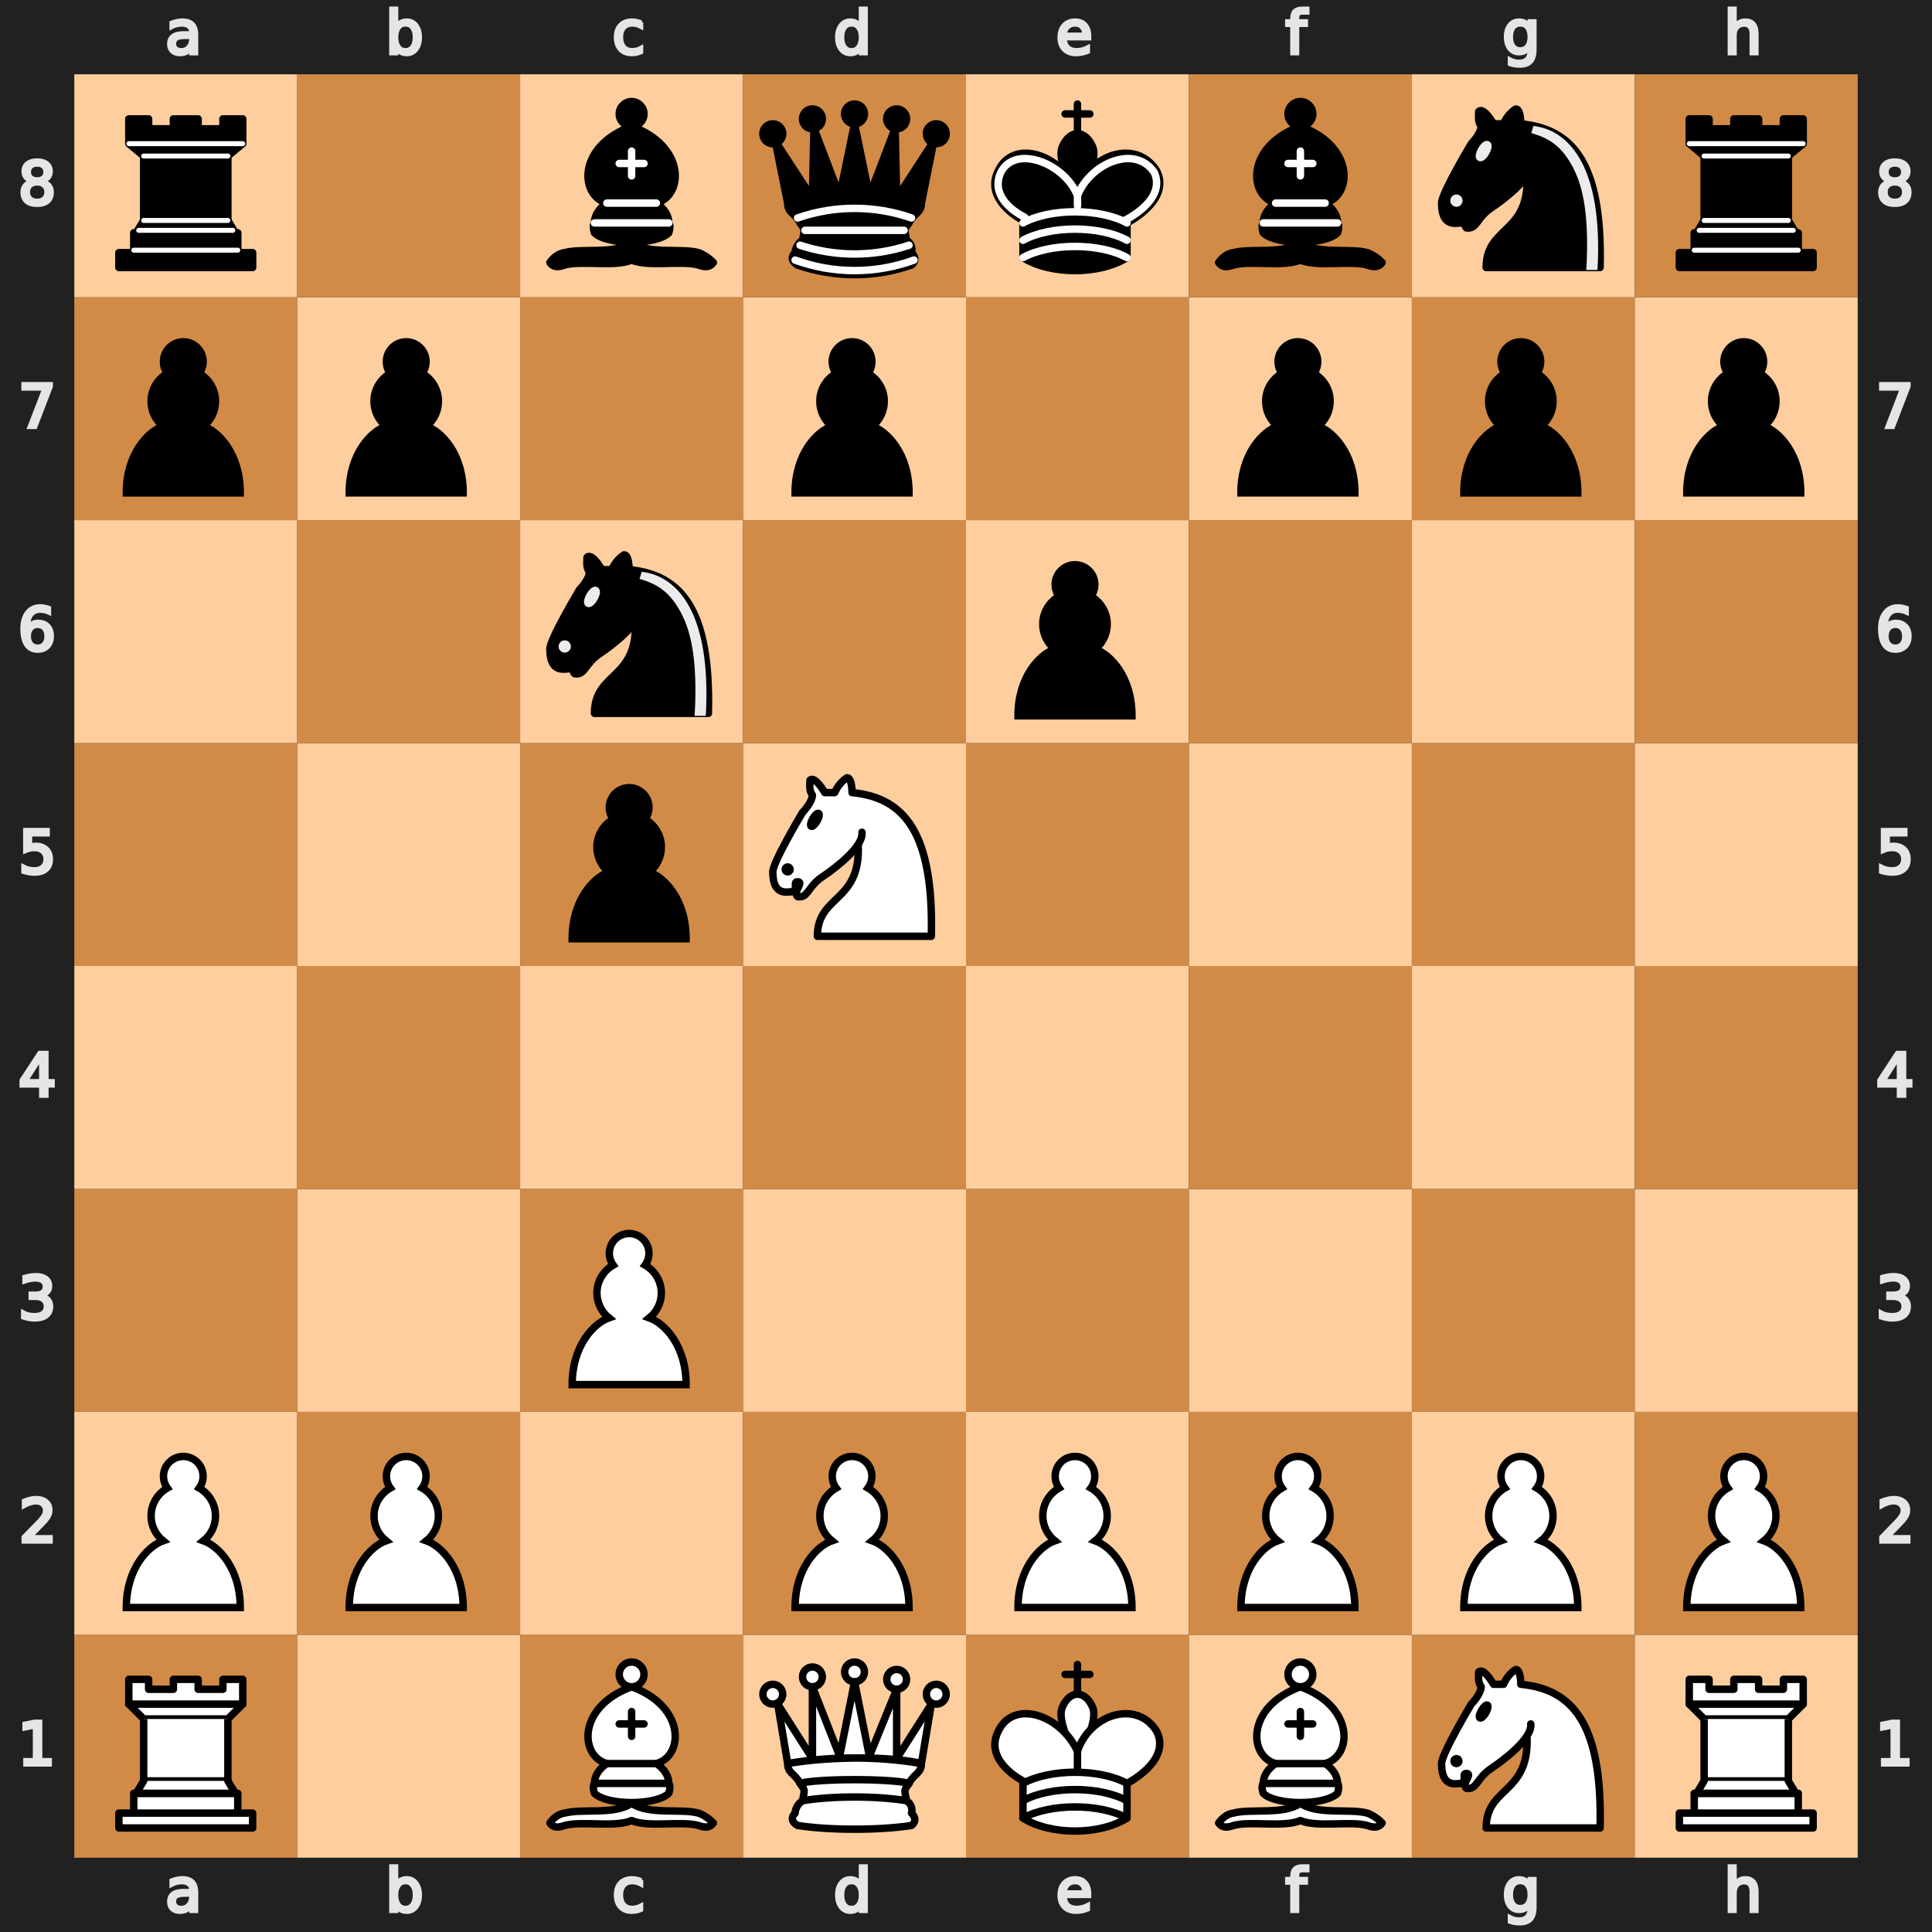
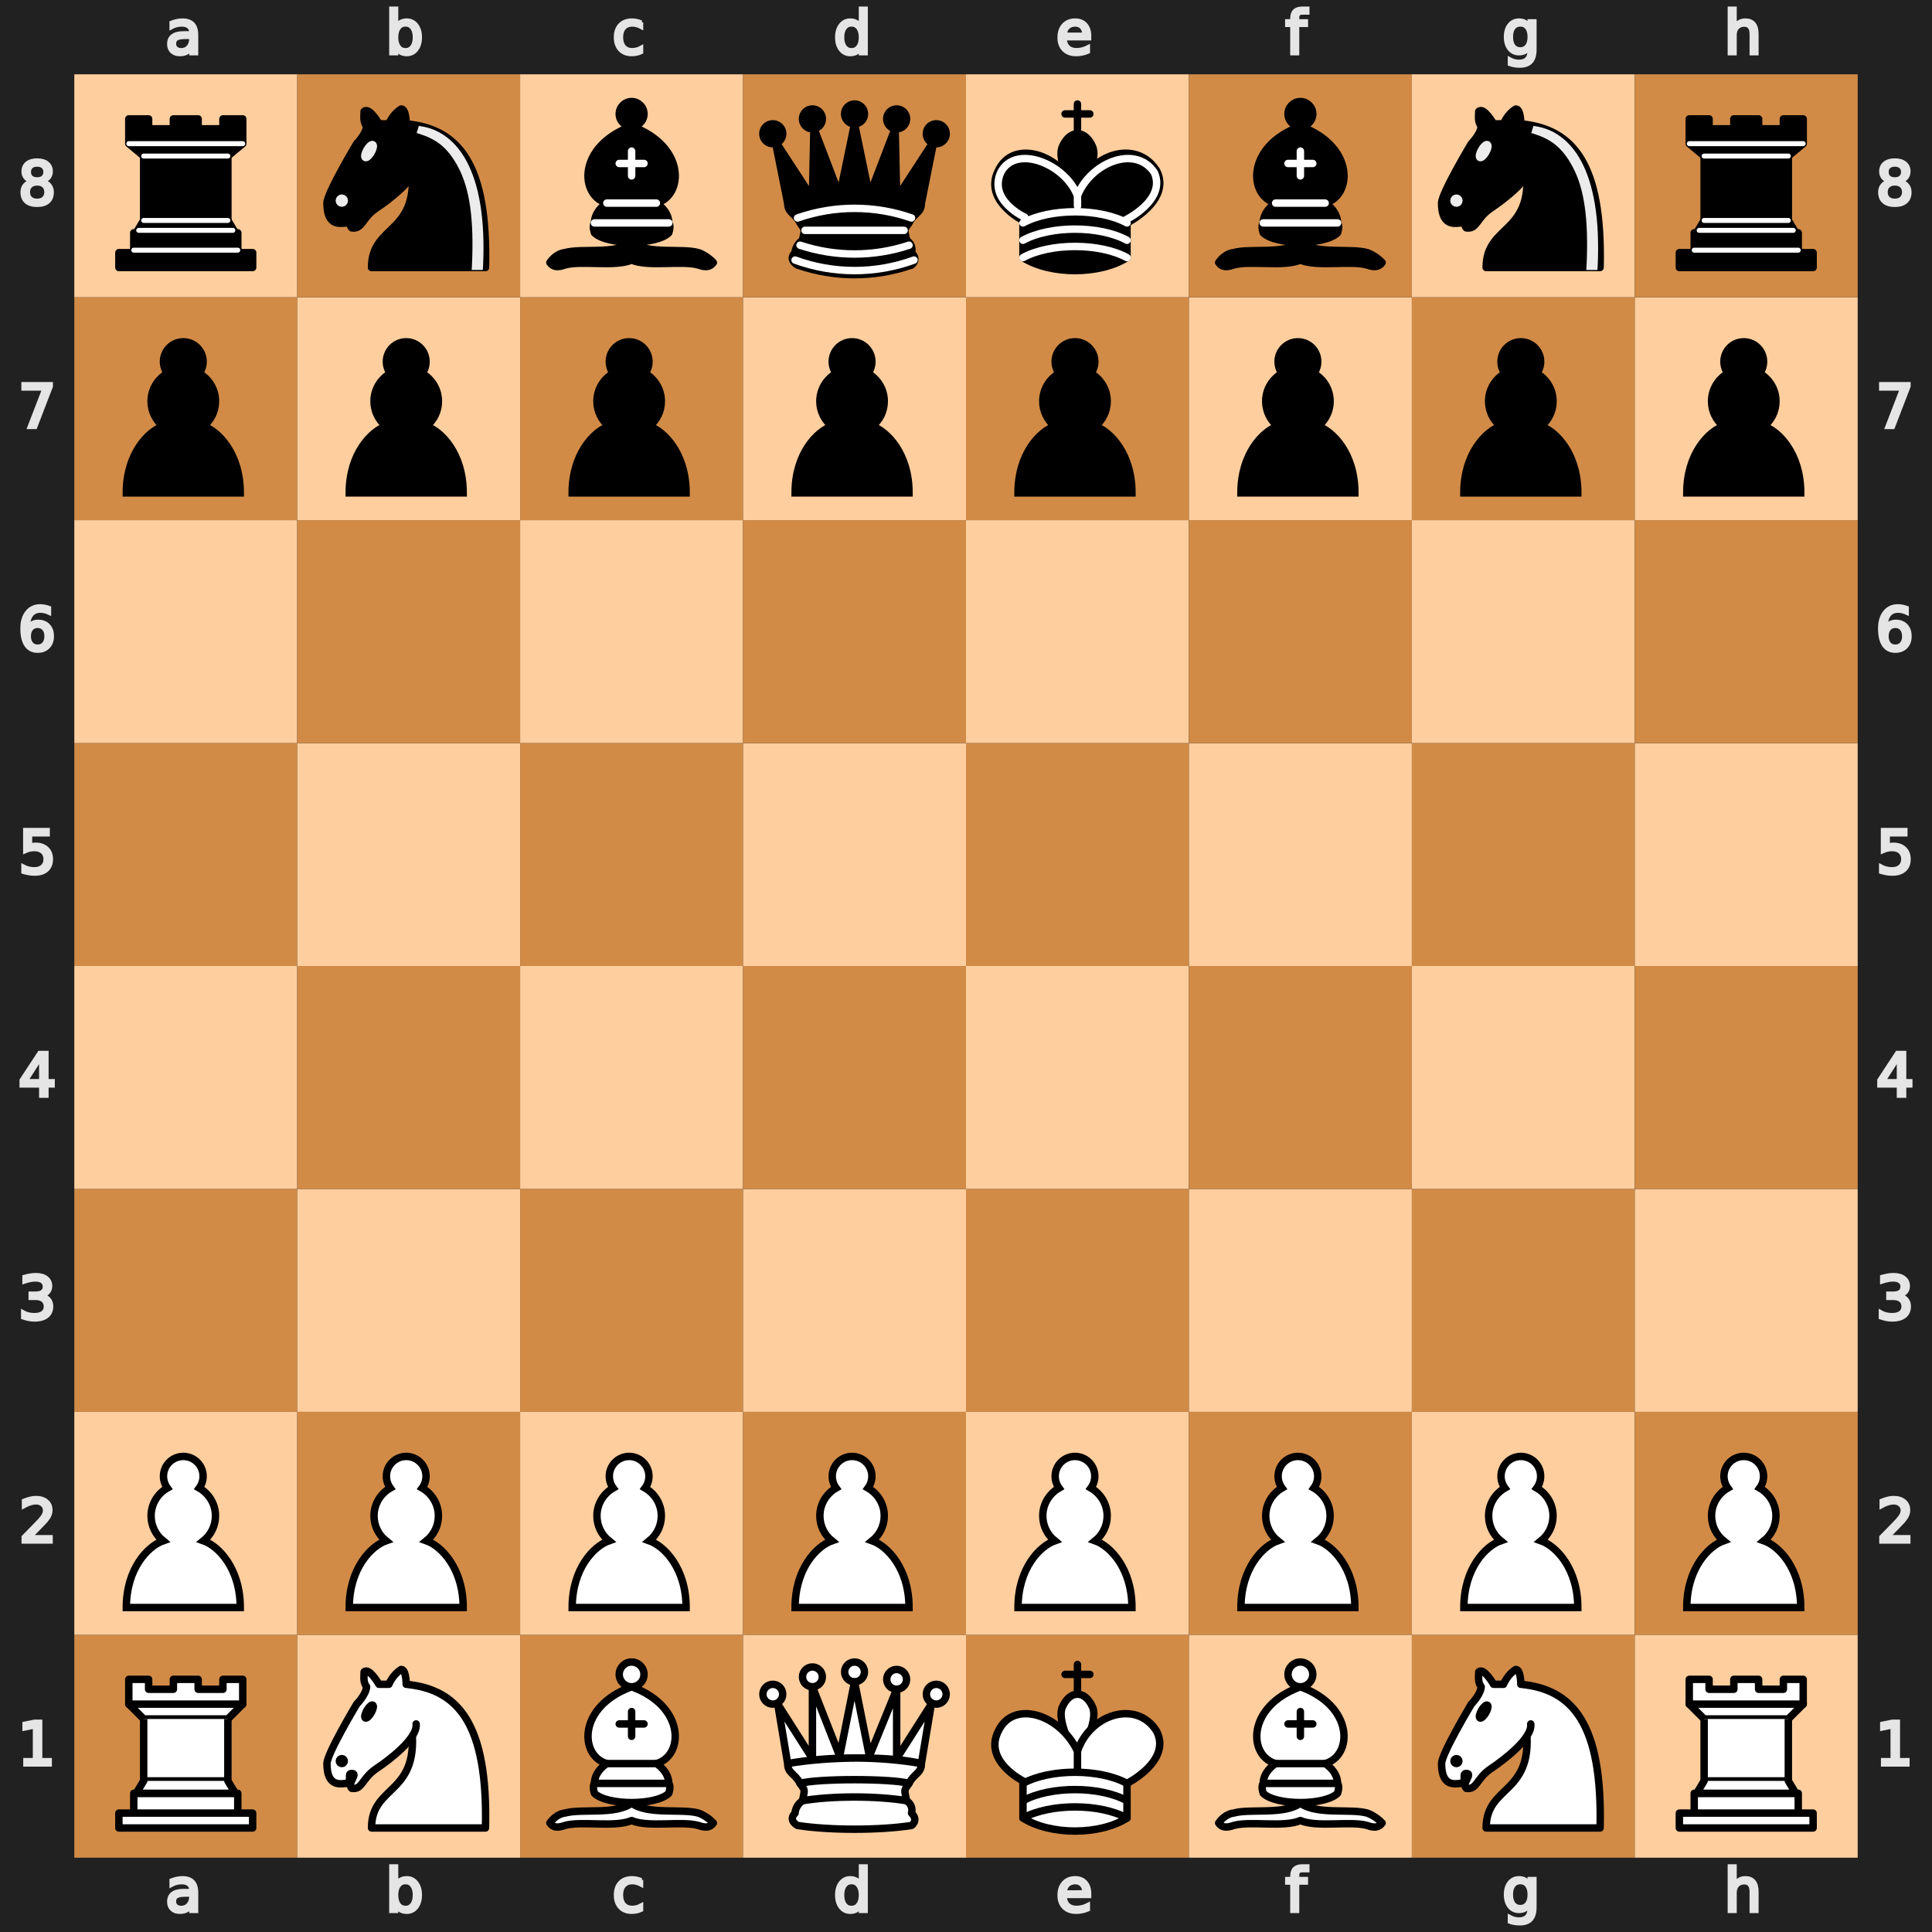
<svg xmlns="http://www.w3.org/2000/svg" xmlns:xlink="http://www.w3.org/1999/xlink" version="1.1" viewBox="0 0 390 390">
  <defs>
    <g class="white pawn" id="white-pawn">
      <path d="M22 9c-2.21 0-4 1.79-4 4 0 .89.29 1.71.78 2.38-1.95 1.12-3.28 3.21-3.28 5.62 0 2.03.94 3.84 2.41 5.03-3 1.06-7.41 5.55-7.41 13.47h23c0-7.92-4.41-12.41-7.41-13.47 1.47-1.19 2.41-3 2.41-5.03 0-2.41-1.33-4.5-3.28-5.62.49-.67.78-1.49.78-2.38 0-2.21-1.79-4-4-4z" fill="#fff" stroke="#000" stroke-linecap="round" stroke-width="1.5" />
    </g>
    <g class="white knight" fill="none" fill-rule="evenodd" id="white-knight" stroke="#000" stroke-linecap="round" stroke-linejoin="round" stroke-width="1.5">
      <path d="M 22,10 C 32.5,11 38.5,18 38,39 L 15,39 C 15,30 25,32.5 23,18" style="fill:#ffffff; stroke:#000000;" />
      <path d="M 24,18 C 24.38,20.91 18.45,25.37 16,27 C 13,29 13.18,31.34 11,31 C 9.958,30.06 12.41,27.96 11,28 C 10,28 11.19,29.23 10,30 C 9,30 5.997,31 6,26 C 6,24 12,14 12,14 C 12,14 13.89,12.1 14,10.5 C 13.27,9.506 13.5,8.5 13.5,7.5 C 14.5,6.5 16.5,10 16.5,10 L 18.5,10 C 18.5,10 19.28,8.008 21,7 C 22,7 22,10 22,10" style="fill:#ffffff; stroke:#000000;" />
      <path d="M 9.5 25.5 A 0.5 0.5 0 1 1 8.5,25.5 A 0.5 0.5 0 1 1 9.5 25.5 z" style="fill:#000000; stroke:#000000;" />
      <path d="M 15 15.5 A 0.5 1.5 0 1 1 14,15.5 A 0.5 1.5 0 1 1 15 15.5 z" style="fill:#000000; stroke:#000000;" transform="matrix(0.866,0.5,-0.5,0.866,9.693,-5.173)" />
    </g>
    <g class="white bishop" fill="none" fill-rule="evenodd" id="white-bishop" stroke="#000" stroke-linecap="round" stroke-linejoin="round" stroke-width="1.5">
      <g fill="#fff" stroke-linecap="butt">
        <path d="M9 36c3.39-.97 10.11.43 13.5-2 3.39 2.43 10.11 1.03 13.5 2 0 0 1.65.54 3 2-.68.97-1.65.99-3 .5-3.39-.97-10.11.46-13.5-1-3.39 1.46-10.11.03-13.5 1-1.354.49-2.323.47-3-.5 1.354-1.94 3-2 3-2zM15 32c2.5 2.5 12.5 2.5 15 0 .5-1.5 0-2 0-2 0-2.5-2.5-4-2.5-4 5.5-1.5 6-11.5-5-15.5-11 4-10.5 14-5 15.5 0 0-2.5 1.5-2.5 4 0 0-.5.5 0 2zM25 8a2.5 2.5 0 1 1-5 0 2.5 2.5 0 1 1 5 0z" />
      </g>
      <path d="M17.5 26h10M15 30h15m-7.5-14.5v5M20 18h5" stroke-linejoin="miter" />
    </g>
    <g class="white rook" fill="#fff" fill-rule="evenodd" id="white-rook" stroke="#000" stroke-linecap="round" stroke-linejoin="round" stroke-width="1.5">
      <path d="M9 39h27v-3H9v3zM12 36v-4h21v4H12zM11 14V9h4v2h5V9h5v2h5V9h4v5" stroke-linecap="butt" />
      <path d="M34 14l-3 3H14l-3-3" />
      <path d="M31 17v12.5H14V17" stroke-linecap="butt" stroke-linejoin="miter" />
      <path d="M31 29.5l1.5 2.5h-20l1.5-2.5" />
      <path d="M11 14h23" fill="none" stroke-linejoin="miter" />
    </g>
    <g class="white queen" fill="#fff" fill-rule="evenodd" id="white-queen" stroke="#000" stroke-linecap="round" stroke-linejoin="round" stroke-width="1.5">
      <path d="M8 12a2 2 0 1 1-4 0 2 2 0 1 1 4 0zM24.5 7.5a2 2 0 1 1-4 0 2 2 0 1 1 4 0zM41 12a2 2 0 1 1-4 0 2 2 0 1 1 4 0zM16 8.5a2 2 0 1 1-4 0 2 2 0 1 1 4 0zM33 9a2 2 0 1 1-4 0 2 2 0 1 1 4 0z" />
      <path d="M9 26c8.5-1.5 21-1.5 27 0l2-12-7 11V11l-5.5 13.5-3-15-3 15-5.5-14V25L7 14l2 12zM9 26c0 2 1.5 2 2.5 4 1 1.5 1 1 .5 3.5-1.5 1-1.5 2.5-1.5 2.5-1.5 1.5.5 2.5.5 2.5 6.5 1 16.5 1 23 0 0 0 1.5-1 0-2.5 0 0 .5-1.5-1-2.5-.5-2.5-.5-2 .5-3.5 1-2 2.5-2 2.5-4-8.5-1.5-18.5-1.5-27 0z" stroke-linecap="butt" />
      <path d="M11.5 30c3.5-1 18.5-1 22 0M12 33.5c6-1 15-1 21 0" fill="none" />
    </g>
    <g class="white king" fill="none" fill-rule="evenodd" id="white-king" stroke="#000" stroke-linecap="round" stroke-linejoin="round" stroke-width="1.5">
      <path d="M22.5 11.63V6M20 8h5" stroke-linejoin="miter" />
      <path d="M22.5 25s4.5-7.5 3-10.5c0 0-1-2.5-3-2.5s-3 2.5-3 2.5c-1.5 3 3 10.5 3 10.5" fill="#fff" stroke-linecap="butt" stroke-linejoin="miter" />
      <path d="M11.5 37c5.5 3.5 15.5 3.5 21 0v-7s9-4.5 6-10.5c-4-6.5-13.5-3.5-16 4V27v-3.5c-3.5-7.5-13-10.5-16-4-3 6 5 10 5 10V37z" fill="#fff" />
      <path d="M11.5 30c5.5-3 15.5-3 21 0m-21 3.5c5.5-3 15.5-3 21 0m-21 3.5c5.5-3 15.5-3 21 0" />
    </g>
    <g class="black pawn" id="black-pawn">
      <path d="M22 9c-2.21 0-4 1.79-4 4 0 .89.29 1.71.78 2.38-1.95 1.12-3.28 3.21-3.28 5.62 0 2.03.94 3.84 2.41 5.03-3 1.06-7.41 5.55-7.41 13.47h23c0-7.92-4.41-12.41-7.41-13.47 1.47-1.19 2.41-3 2.41-5.03 0-2.41-1.33-4.5-3.28-5.62.49-.67.78-1.49.78-2.38 0-2.21-1.79-4-4-4z" stroke="#000" stroke-linecap="round" stroke-width="1.5" />
    </g>
    <g class="black knight" fill="none" fill-rule="evenodd" id="black-knight" stroke="#000" stroke-linecap="round" stroke-linejoin="round" stroke-width="1.5">
      <path d="M 22,10 C 32.5,11 38.5,18 38,39 L 15,39 C 15,30 25,32.5 23,18" style="fill:#000000; stroke:#000000;" />
      <path d="M 24,18 C 24.38,20.91 18.45,25.37 16,27 C 13,29 13.18,31.34 11,31 C 9.958,30.06 12.41,27.96 11,28 C 10,28 11.19,29.23 10,30 C 9,30 5.997,31 6,26 C 6,24 12,14 12,14 C 12,14 13.89,12.1 14,10.5 C 13.27,9.506 13.5,8.5 13.5,7.5 C 14.5,6.5 16.5,10 16.5,10 L 18.5,10 C 18.5,10 19.28,8.008 21,7 C 22,7 22,10 22,10" style="fill:#000000; stroke:#000000;" />
      <path d="M 9.5 25.5 A 0.5 0.5 0 1 1 8.5,25.5 A 0.5 0.5 0 1 1 9.5 25.5 z" style="fill:#ececec; stroke:#ececec;" />
      <path d="M 15 15.5 A 0.5 1.5 0 1 1 14,15.5 A 0.5 1.5 0 1 1 15 15.5 z" style="fill:#ececec; stroke:#ececec;" transform="matrix(0.866,0.5,-0.5,0.866,9.693,-5.173)" />
      <path d="M 24.55,10.4 L 24.1,11.85 L 24.6,12 C 27.75,13 30.25,14.49 32.5,18.75 C 34.75,23.01 35.75,29.06 35.25,39 L 35.2,39.5 L 37.45,39.5 L 37.5,39 C 38,28.94 36.62,22.15 34.25,17.66 C 31.88,13.17 28.46,11.02 25.06,10.5 L 24.55,10.4 z " style="fill:#ececec; stroke:none;" />
    </g>
    <g class="black bishop" fill="none" fill-rule="evenodd" id="black-bishop" stroke="#000" stroke-linecap="round" stroke-linejoin="round" stroke-width="1.5">
      <path d="M9 36c3.39-.97 10.11.43 13.5-2 3.39 2.43 10.11 1.03 13.5 2 0 0 1.65.54 3 2-.68.97-1.65.99-3 .5-3.39-.97-10.11.46-13.5-1-3.39 1.46-10.11.03-13.5 1-1.354.49-2.323.47-3-.5 1.354-1.94 3-2 3-2zm6-4c2.5 2.5 12.5 2.5 15 0 .5-1.5 0-2 0-2 0-2.5-2.5-4-2.5-4 5.5-1.5 6-11.5-5-15.5-11 4-10.5 14-5 15.5 0 0-2.5 1.5-2.5 4 0 0-.5.5 0 2zM25 8a2.5 2.5 0 1 1-5 0 2.5 2.5 0 1 1 5 0z" fill="#000" stroke-linecap="butt" />
      <path d="M17.5 26h10M15 30h15m-7.5-14.5v5M20 18h5" stroke="#fff" stroke-linejoin="miter" />
    </g>
    <g class="black rook" fill="#000" fill-rule="evenodd" id="black-rook" stroke="#000" stroke-linecap="round" stroke-linejoin="round" stroke-width="1.5">
      <path d="M9 39h27v-3H9v3zM12.5 32l1.5-2.5h17l1.5 2.5h-20zM12 36v-4h21v4H12z" stroke-linecap="butt" />
      <path d="M14 29.5v-13h17v13H14z" stroke-linecap="butt" stroke-linejoin="miter" />
      <path d="M14 16.5L11 14h23l-3 2.5H14zM11 14V9h4v2h5V9h5v2h5V9h4v5H11z" stroke-linecap="butt" />
      <path d="M12 35.5h21M13 31.5h19M14 29.5h17M14 16.5h17M11 14h23" fill="none" stroke="#fff" stroke-linejoin="miter" stroke-width="1" />
    </g>
    <g class="black queen" fill="#000" fill-rule="evenodd" id="black-queen" stroke="#000" stroke-linecap="round" stroke-linejoin="round" stroke-width="1.5">
      <g fill="#000" stroke="none">
        <circle cx="6" cy="12" r="2.75" />
        <circle cx="14" cy="9" r="2.75" />
        <circle cx="22.5" cy="8" r="2.75" />
        <circle cx="31" cy="9" r="2.75" />
        <circle cx="39" cy="12" r="2.75" />
      </g>
      <path d="M9 26c8.5-1.5 21-1.5 27 0l2.5-12.5L31 25l-.3-14.1-5.2 13.6-3-14.5-3 14.5-5.2-13.6L14 25 6.5 13.5 9 26zM9 26c0 2 1.5 2 2.5 4 1 1.5 1 1 .5 3.5-1.5 1-1.5 2.5-1.5 2.5-1.5 1.5.5 2.5.5 2.5 6.5 1 16.5 1 23 0 0 0 1.5-1 0-2.5 0 0 .5-1.5-1-2.5-.5-2.5-.5-2 .5-3.5 1-2 2.5-2 2.5-4-8.5-1.5-18.5-1.5-27 0z" stroke-linecap="butt" />
      <path d="M11 38.5a35 35 1 0 0 23 0" fill="none" stroke-linecap="butt" />
      <path d="M11 29a35 35 1 0 1 23 0M12.5 31.5h20M11.5 34.5a35 35 1 0 0 22 0M10.5 37.5a35 35 1 0 0 24 0" fill="none" stroke="#fff" />
    </g>
    <g class="black king" fill="none" fill-rule="evenodd" id="black-king" stroke="#000" stroke-linecap="round" stroke-linejoin="round" stroke-width="1.5">
      <path d="M22.5 11.63V6" stroke-linejoin="miter" />
      <path d="M22.5 25s4.5-7.5 3-10.5c0 0-1-2.5-3-2.5s-3 2.5-3 2.5c-1.5 3 3 10.5 3 10.5" fill="#000" stroke-linecap="butt" stroke-linejoin="miter" />
      <path d="M11.5 37c5.5 3.5 15.5 3.5 21 0v-7s9-4.5 6-10.5c-4-6.5-13.5-3.5-16 4V27v-3.5c-3.5-7.5-13-10.5-16-4-3 6 5 10 5 10V37z" fill="#000" />
      <path d="M20 8h5" stroke-linejoin="miter" />
      <path d="M32 29.5s8.5-4 6.03-9.65C34.15 14 25 18 22.5 24.5l.01 2.1-.01-2.1C20 18 9.906 14 6.997 19.85c-2.497 5.65 4.853 9 4.853 9M11.5 30c5.5-3 15.5-3 21 0m-21 3.5c5.5-3 15.5-3 21 0m-21 3.5c5.5-3 15.5-3 21 0" stroke="#fff" />
    </g>
  </defs>
  <rect fill="#212121" height="390" width="390" x="0" y="0" />
  <rect class="square dark a1" fill="#d18b47" height="45" stroke="none" width="45" x="15" y="330" />
  <use transform="translate(15, 330)" xlink:href="#white-rook" />
  <rect class="square light b1" fill="#ffce9e" height="45" stroke="none" width="45" x="60" y="330" />
+   <use transform="translate(60, 330)" xlink:href="#white-knight" />
  <rect class="square dark c1" fill="#d18b47" height="45" stroke="none" width="45" x="105" y="330" />
  <use transform="translate(105, 330)" xlink:href="#white-bishop" />
  <rect class="square light d1" fill="#ffce9e" height="45" stroke="none" width="45" x="150" y="330" />
  <use transform="translate(150, 330)" xlink:href="#white-queen" />
  <rect class="square dark e1" fill="#d18b47" height="45" stroke="none" width="45" x="195" y="330" />
  <use transform="translate(195, 330)" xlink:href="#white-king" />
  <rect class="square light f1" fill="#ffce9e" height="45" stroke="none" width="45" x="240" y="330" />
  <use transform="translate(240, 330)" xlink:href="#white-bishop" />
  <rect class="square dark g1" fill="#d18b47" height="45" stroke="none" width="45" x="285" y="330" />
  <use transform="translate(285, 330)" xlink:href="#white-knight" />
  <rect class="square light h1" fill="#ffce9e" height="45" stroke="none" width="45" x="330" y="330" />
  <use transform="translate(330, 330)" xlink:href="#white-rook" />
  <rect class="square light a2" fill="#ffce9e" height="45" stroke="none" width="45" x="15" y="285" />
  <use transform="translate(15, 285)" xlink:href="#white-pawn" />
  <rect class="square dark b2" fill="#d18b47" height="45" stroke="none" width="45" x="60" y="285" />
  <use transform="translate(60, 285)" xlink:href="#white-pawn" />
  <rect class="square light c2" fill="#ffce9e" height="45" stroke="none" width="45" x="105" y="285" />
+   <use transform="translate(105, 285)" xlink:href="#white-pawn" />
  <rect class="square dark d2" fill="#d18b47" height="45" stroke="none" width="45" x="150" y="285" />
  <use transform="translate(150, 285)" xlink:href="#white-pawn" />
  <rect class="square light e2" fill="#ffce9e" height="45" stroke="none" width="45" x="195" y="285" />
  <use transform="translate(195, 285)" xlink:href="#white-pawn" />
  <rect class="square dark f2" fill="#d18b47" height="45" stroke="none" width="45" x="240" y="285" />
  <use transform="translate(240, 285)" xlink:href="#white-pawn" />
  <rect class="square light g2" fill="#ffce9e" height="45" stroke="none" width="45" x="285" y="285" />
  <use transform="translate(285, 285)" xlink:href="#white-pawn" />
  <rect class="square dark h2" fill="#d18b47" height="45" stroke="none" width="45" x="330" y="285" />
  <use transform="translate(330, 285)" xlink:href="#white-pawn" />
  <rect class="square dark a3" fill="#d18b47" height="45" stroke="none" width="45" x="15" y="240" />
  <rect class="square light b3" fill="#ffce9e" height="45" stroke="none" width="45" x="60" y="240" />
  <rect class="square dark c3" fill="#d18b47" height="45" stroke="none" width="45" x="105" y="240" />
-   <use transform="translate(105, 240)" xlink:href="#white-pawn" />
  <rect class="square light d3" fill="#ffce9e" height="45" stroke="none" width="45" x="150" y="240" />
  <rect class="square dark e3" fill="#d18b47" height="45" stroke="none" width="45" x="195" y="240" />
  <rect class="square light f3" fill="#ffce9e" height="45" stroke="none" width="45" x="240" y="240" />
  <rect class="square dark g3" fill="#d18b47" height="45" stroke="none" width="45" x="285" y="240" />
  <rect class="square light h3" fill="#ffce9e" height="45" stroke="none" width="45" x="330" y="240" />
  <rect class="square light a4" fill="#ffce9e" height="45" stroke="none" width="45" x="15" y="195" />
  <rect class="square dark b4" fill="#d18b47" height="45" stroke="none" width="45" x="60" y="195" />
  <rect class="square light c4" fill="#ffce9e" height="45" stroke="none" width="45" x="105" y="195" />
  <rect class="square dark d4" fill="#d18b47" height="45" stroke="none" width="45" x="150" y="195" />
  <rect class="square light e4" fill="#ffce9e" height="45" stroke="none" width="45" x="195" y="195" />
  <rect class="square dark f4" fill="#d18b47" height="45" stroke="none" width="45" x="240" y="195" />
  <rect class="square light g4" fill="#ffce9e" height="45" stroke="none" width="45" x="285" y="195" />
  <rect class="square dark h4" fill="#d18b47" height="45" stroke="none" width="45" x="330" y="195" />
  <rect class="square dark a5" fill="#d18b47" height="45" stroke="none" width="45" x="15" y="150" />
  <rect class="square light b5" fill="#ffce9e" height="45" stroke="none" width="45" x="60" y="150" />
  <rect class="square dark c5" fill="#d18b47" height="45" stroke="none" width="45" x="105" y="150" />
-   <use transform="translate(105, 150)" xlink:href="#black-pawn" />
  <rect class="square light d5" fill="#ffce9e" height="45" stroke="none" width="45" x="150" y="150" />
-   <use transform="translate(150, 150)" xlink:href="#white-knight" />
  <rect class="square dark e5" fill="#d18b47" height="45" stroke="none" width="45" x="195" y="150" />
  <rect class="square light f5" fill="#ffce9e" height="45" stroke="none" width="45" x="240" y="150" />
  <rect class="square dark g5" fill="#d18b47" height="45" stroke="none" width="45" x="285" y="150" />
  <rect class="square light h5" fill="#ffce9e" height="45" stroke="none" width="45" x="330" y="150" />
  <rect class="square light a6" fill="#ffce9e" height="45" stroke="none" width="45" x="15" y="105" />
  <rect class="square dark b6" fill="#d18b47" height="45" stroke="none" width="45" x="60" y="105" />
  <rect class="square light c6" fill="#ffce9e" height="45" stroke="none" width="45" x="105" y="105" />
-   <use transform="translate(105, 105)" xlink:href="#black-knight" />
  <rect class="square dark d6" fill="#d18b47" height="45" stroke="none" width="45" x="150" y="105" />
  <rect class="square light e6" fill="#ffce9e" height="45" stroke="none" width="45" x="195" y="105" />
-   <use transform="translate(195, 105)" xlink:href="#black-pawn" />
  <rect class="square dark f6" fill="#d18b47" height="45" stroke="none" width="45" x="240" y="105" />
  <rect class="square light g6" fill="#ffce9e" height="45" stroke="none" width="45" x="285" y="105" />
  <rect class="square dark h6" fill="#d18b47" height="45" stroke="none" width="45" x="330" y="105" />
  <rect class="square dark a7" fill="#d18b47" height="45" stroke="none" width="45" x="15" y="60" />
  <use transform="translate(15, 60)" xlink:href="#black-pawn" />
  <rect class="square light b7" fill="#ffce9e" height="45" stroke="none" width="45" x="60" y="60" />
  <use transform="translate(60, 60)" xlink:href="#black-pawn" />
  <rect class="square dark c7" fill="#d18b47" height="45" stroke="none" width="45" x="105" y="60" />
+   <use transform="translate(105, 60)" xlink:href="#black-pawn" />
  <rect class="square light d7" fill="#ffce9e" height="45" stroke="none" width="45" x="150" y="60" />
  <use transform="translate(150, 60)" xlink:href="#black-pawn" />
  <rect class="square dark e7" fill="#d18b47" height="45" stroke="none" width="45" x="195" y="60" />
+   <use transform="translate(195, 60)" xlink:href="#black-pawn" />
  <rect class="square light f7" fill="#ffce9e" height="45" stroke="none" width="45" x="240" y="60" />
  <use transform="translate(240, 60)" xlink:href="#black-pawn" />
  <rect class="square dark g7" fill="#d18b47" height="45" stroke="none" width="45" x="285" y="60" />
  <use transform="translate(285, 60)" xlink:href="#black-pawn" />
  <rect class="square light h7" fill="#ffce9e" height="45" stroke="none" width="45" x="330" y="60" />
  <use transform="translate(330, 60)" xlink:href="#black-pawn" />
  <rect class="square light a8" fill="#ffce9e" height="45" stroke="none" width="45" x="15" y="15" />
  <use transform="translate(15, 15)" xlink:href="#black-rook" />
  <rect class="square dark b8" fill="#d18b47" height="45" stroke="none" width="45" x="60" y="15" />
+   <use transform="translate(60, 15)" xlink:href="#black-knight" />
  <rect class="square light c8" fill="#ffce9e" height="45" stroke="none" width="45" x="105" y="15" />
  <use transform="translate(105, 15)" xlink:href="#black-bishop" />
  <rect class="square dark d8" fill="#d18b47" height="45" stroke="none" width="45" x="150" y="15" />
  <use transform="translate(150, 15)" xlink:href="#black-queen" />
  <rect class="square light e8" fill="#ffce9e" height="45" stroke="none" width="45" x="195" y="15" />
  <use transform="translate(195, 15)" xlink:href="#black-king" />
  <rect class="square dark f8" fill="#d18b47" height="45" stroke="none" width="45" x="240" y="15" />
  <use transform="translate(240, 15)" xlink:href="#black-bishop" />
  <rect class="square light g8" fill="#ffce9e" height="45" stroke="none" width="45" x="285" y="15" />
  <use transform="translate(285, 15)" xlink:href="#black-knight" />
  <rect class="square dark h8" fill="#d18b47" height="45" stroke="none" width="45" x="330" y="15" />
  <use transform="translate(330, 15)" xlink:href="#black-rook" />
  <g fill="#e5e5e5" stroke="#e5e5e5" transform="translate(20, 0) scale(0.75, 0.75)">
    <path d="M23.328 10.016q-1.742 0-2.414.398-.672.398-.672 1.36 0 .765.5 1.218.508.445 1.375.445 1.196 0 1.914-.843.727-.852.727-2.258v-.32zm2.867-.594v4.992h-1.437v-1.328q-.492.797-1.227 1.18-.734.375-1.797.375-1.343 0-2.14-.75-.79-.758-.79-2.024 0-1.476.985-2.226.992-.75 2.953-.75h2.016V8.75q0-.992-.656-1.531-.649-.547-1.829-.547-.75 0-1.46.18-.711.18-1.368.539V6.062q.79-.304 1.532-.453.742-.156 1.445-.156 1.898 0 2.836.984.937.985.937 2.985z" />
  </g>
  <g fill="#e5e5e5" stroke="#e5e5e5" transform="translate(20, 375) scale(0.75, 0.75)">
    <path d="M23.328 10.016q-1.742 0-2.414.398-.672.398-.672 1.36 0 .765.5 1.218.508.445 1.375.445 1.196 0 1.914-.843.727-.852.727-2.258v-.32zm2.867-.594v4.992h-1.437v-1.328q-.492.797-1.227 1.18-.734.375-1.797.375-1.343 0-2.14-.75-.79-.758-.79-2.024 0-1.476.985-2.226.992-.75 2.953-.75h2.016V8.75q0-.992-.656-1.531-.649-.547-1.829-.547-.75 0-1.46.18-.711.18-1.368.539V6.062q.79-.304 1.532-.453.742-.156 1.445-.156 1.898 0 2.836.984.937.985.937 2.985z" />
  </g>
  <g fill="#e5e5e5" stroke="#e5e5e5" transform="translate(65, 0) scale(0.75, 0.75)">
    <path d="M24.922 10.047q0-1.586-.656-2.485-.649-.906-1.79-.906-1.14 0-1.796.906-.649.899-.649 2.485 0 1.586.649 2.492.656.898 1.797.898 1.14 0 1.789-.898.656-.906.656-2.492zm-4.89-3.055q.452-.781 1.14-1.156.695-.383 1.656-.383 1.594 0 2.586 1.266 1 1.265 1 3.328 0 2.062-1 3.328-.992 1.266-2.586 1.266-.96 0-1.656-.375-.688-.383-1.14-1.164v1.312h-1.446V2.258h1.445z" />
  </g>
  <g fill="#e5e5e5" stroke="#e5e5e5" transform="translate(65, 375) scale(0.75, 0.75)">
    <path d="M24.922 10.047q0-1.586-.656-2.485-.649-.906-1.79-.906-1.14 0-1.796.906-.649.899-.649 2.485 0 1.586.649 2.492.656.898 1.797.898 1.14 0 1.789-.898.656-.906.656-2.492zm-4.89-3.055q.452-.781 1.14-1.156.695-.383 1.656-.383 1.594 0 2.586 1.266 1 1.265 1 3.328 0 2.062-1 3.328-.992 1.266-2.586 1.266-.96 0-1.656-.375-.688-.383-1.14-1.164v1.312h-1.446V2.258h1.445z" />
  </g>
  <g fill="#e5e5e5" stroke="#e5e5e5" transform="translate(110, 0) scale(0.75, 0.75)">
    <path d="M25.96 6v1.344q-.608-.336-1.226-.5-.609-.172-1.234-.172-1.398 0-2.172.89-.773.883-.773 2.485 0 1.601.773 2.492.774.883 2.172.883.625 0 1.234-.164.618-.172 1.227-.508v1.328q-.602.281-1.25.422-.64.14-1.367.14-1.977 0-3.14-1.242-1.165-1.242-1.165-3.351 0-2.14 1.172-3.367 1.18-1.227 3.227-1.227.664 0 1.296.14.633.134 1.227.407z" />
  </g>
  <g fill="#e5e5e5" stroke="#e5e5e5" transform="translate(110, 375) scale(0.75, 0.75)">
    <path d="M25.96 6v1.344q-.608-.336-1.226-.5-.609-.172-1.234-.172-1.398 0-2.172.89-.773.883-.773 2.485 0 1.601.773 2.492.774.883 2.172.883.625 0 1.234-.164.618-.172 1.227-.508v1.328q-.602.281-1.25.422-.64.14-1.367.14-1.977 0-3.14-1.242-1.165-1.242-1.165-3.351 0-2.14 1.172-3.367 1.18-1.227 3.227-1.227.664 0 1.296.14.633.134 1.227.407z" />
  </g>
  <g fill="#e5e5e5" stroke="#e5e5e5" transform="translate(155, 0) scale(0.75, 0.75)">
    <path d="M24.973 6.992V2.258h1.437v12.156h-1.437v-1.312q-.453.78-1.149 1.164-.687.375-1.656.375-1.586 0-2.586-1.266-.992-1.266-.992-3.328 0-2.063.992-3.328 1-1.266 2.586-1.266.969 0 1.656.383.696.375 1.149 1.156zm-4.899 3.055q0 1.586.649 2.492.656.898 1.797.898 1.14 0 1.796-.898.657-.906.657-2.492 0-1.586-.657-2.485-.656-.906-1.796-.906-1.141 0-1.797.906-.649.899-.649 2.485z" />
  </g>
  <g fill="#e5e5e5" stroke="#e5e5e5" transform="translate(155, 375) scale(0.75, 0.75)">
    <path d="M24.973 6.992V2.258h1.437v12.156h-1.437v-1.312q-.453.78-1.149 1.164-.687.375-1.656.375-1.586 0-2.586-1.266-.992-1.266-.992-3.328 0-2.063.992-3.328 1-1.266 2.586-1.266.969 0 1.656.383.696.375 1.149 1.156zm-4.899 3.055q0 1.586.649 2.492.656.898 1.797.898 1.14 0 1.796-.898.657-.906.657-2.492 0-1.586-.657-2.485-.656-.906-1.796-.906-1.141 0-1.797.906-.649.899-.649 2.485z" />
  </g>
  <g fill="#e5e5e5" stroke="#e5e5e5" transform="translate(200, 0) scale(0.75, 0.75)">
    <path d="M26.555 9.68v.703h-6.61q.094 1.484.89 2.265.806.774 2.235.774.828 0 1.602-.203.781-.203 1.547-.61v1.36q-.774.328-1.586.5-.813.172-1.649.172-2.093 0-3.32-1.22-1.219-1.218-1.219-3.296 0-2.148 1.157-3.406 1.164-1.266 3.132-1.266 1.766 0 2.79 1.14 1.03 1.134 1.03 3.087zm-1.438-.422q-.015-1.18-.664-1.883-.64-.703-1.703-.703-1.203 0-1.93.68-.718.68-.828 1.914z" />
  </g>
  <g fill="#e5e5e5" stroke="#e5e5e5" transform="translate(200, 375) scale(0.75, 0.75)">
    <path d="M26.555 9.68v.703h-6.61q.094 1.484.89 2.265.806.774 2.235.774.828 0 1.602-.203.781-.203 1.547-.61v1.36q-.774.328-1.586.5-.813.172-1.649.172-2.093 0-3.32-1.22-1.219-1.218-1.219-3.296 0-2.148 1.157-3.406 1.164-1.266 3.132-1.266 1.766 0 2.79 1.14 1.03 1.134 1.03 3.087zm-1.438-.422q-.015-1.18-.664-1.883-.64-.703-1.703-.703-1.203 0-1.93.68-.718.68-.828 1.914z" />
  </g>
  <g fill="#e5e5e5" stroke="#e5e5e5" transform="translate(245, 0) scale(0.75, 0.75)">
    <path d="M25.285 2.258v1.195H23.91q-.773 0-1.078.313-.297.312-.297 1.125v.773h2.367v1.117h-2.367v7.633H21.09V6.781h-1.375V5.664h1.375v-.61q0-1.46.68-2.124.68-.672 2.156-.672z" />
  </g>
  <g fill="#e5e5e5" stroke="#e5e5e5" transform="translate(245, 375) scale(0.75, 0.75)">
    <path d="M25.285 2.258v1.195H23.91q-.773 0-1.078.313-.297.312-.297 1.125v.773h2.367v1.117h-2.367v7.633H21.09V6.781h-1.375V5.664h1.375v-.61q0-1.46.68-2.124.68-.672 2.156-.672z" />
  </g>
  <g fill="#e5e5e5" stroke="#e5e5e5" transform="translate(290, 0) scale(0.75, 0.75)">
    <path d="M24.973 9.937q0-1.562-.649-2.421-.64-.86-1.804-.86-1.157 0-1.805.86-.64.859-.64 2.421 0 1.555.64 2.415.648.859 1.805.859 1.164 0 1.804-.86.649-.859.649-2.414zm1.437 3.391q0 2.234-.992 3.32-.992 1.094-3.04 1.094-.757 0-1.429-.117-.672-.11-1.304-.344v-1.398q.632.344 1.25.508.617.164 1.257.164 1.414 0 2.118-.743.703-.734.703-2.226v-.711q-.446.773-1.141 1.156-.695.383-1.664.383-1.61 0-2.594-1.227-.984-1.226-.984-3.25 0-2.03.984-3.257.985-1.227 2.594-1.227.969 0 1.664.383t1.14 1.156V5.664h1.438z" />
  </g>
  <g fill="#e5e5e5" stroke="#e5e5e5" transform="translate(290, 375) scale(0.75, 0.75)">
    <path d="M24.973 9.937q0-1.562-.649-2.421-.64-.86-1.804-.86-1.157 0-1.805.86-.64.859-.64 2.421 0 1.555.64 2.415.648.859 1.805.859 1.164 0 1.804-.86.649-.859.649-2.414zm1.437 3.391q0 2.234-.992 3.32-.992 1.094-3.04 1.094-.757 0-1.429-.117-.672-.11-1.304-.344v-1.398q.632.344 1.25.508.617.164 1.257.164 1.414 0 2.118-.743.703-.734.703-2.226v-.711q-.446.773-1.141 1.156-.695.383-1.664.383-1.61 0-2.594-1.227-.984-1.226-.984-3.25 0-2.03.984-3.257.985-1.227 2.594-1.227.969 0 1.664.383t1.14 1.156V5.664h1.438z" />
  </g>
  <g fill="#e5e5e5" stroke="#e5e5e5" transform="translate(335, 0) scale(0.75, 0.75)">
    <path d="M26.164 9.133v5.281h-1.437V9.18q0-1.243-.485-1.86-.484-.617-1.453-.617-1.164 0-1.836.742-.672.742-.672 2.024v4.945h-1.445V2.258h1.445v4.765q.516-.789 1.211-1.18.703-.39 1.617-.39 1.508 0 2.282.938.773.93.773 2.742z" />
  </g>
  <g fill="#e5e5e5" stroke="#e5e5e5" transform="translate(335, 375) scale(0.75, 0.75)">
    <path d="M26.164 9.133v5.281h-1.437V9.18q0-1.243-.485-1.86-.484-.617-1.453-.617-1.164 0-1.836.742-.672.742-.672 2.024v4.945h-1.445V2.258h1.445v4.765q.516-.789 1.211-1.18.703-.39 1.617-.39 1.508 0 2.282.938.773.93.773 2.742z" />
  </g>
  <g fill="#e5e5e5" stroke="#e5e5e5" transform="translate(0, 335) scale(0.75, 0.75)">
    <path d="M6.754 26.996h2.578v-8.898l-2.805.562v-1.437l2.79-.563h1.578v10.336h2.578v1.328h-6.72z" />
  </g>
  <g fill="#e5e5e5" stroke="#e5e5e5" transform="translate(375, 335) scale(0.75, 0.75)">
    <path d="M6.754 26.996h2.578v-8.898l-2.805.562v-1.437l2.79-.563h1.578v10.336h2.578v1.328h-6.72z" />
  </g>
  <g fill="#e5e5e5" stroke="#e5e5e5" transform="translate(0, 290) scale(0.75, 0.75)">
    <path d="M8.195 26.996h5.508v1.328H6.297v-1.328q.898-.93 2.445-2.492 1.555-1.57 1.953-2.024.758-.851 1.055-1.437.305-.594.305-1.164 0-.93-.657-1.516-.648-.586-1.695-.586-.742 0-1.57.258-.82.258-1.758.781v-1.593q.953-.383 1.781-.578.828-.196 1.516-.196 1.812 0 2.89.906 1.079.907 1.079 2.422 0 .72-.274 1.368-.265.64-.976 1.515-.196.227-1.243 1.313-1.046 1.078-2.953 3.023z" />
  </g>
  <g fill="#e5e5e5" stroke="#e5e5e5" transform="translate(375, 290) scale(0.75, 0.75)">
    <path d="M8.195 26.996h5.508v1.328H6.297v-1.328q.898-.93 2.445-2.492 1.555-1.57 1.953-2.024.758-.851 1.055-1.437.305-.594.305-1.164 0-.93-.657-1.516-.648-.586-1.695-.586-.742 0-1.57.258-.82.258-1.758.781v-1.593q.953-.383 1.781-.578.828-.196 1.516-.196 1.812 0 2.89.906 1.079.907 1.079 2.422 0 .72-.274 1.368-.265.64-.976 1.515-.196.227-1.243 1.313-1.046 1.078-2.953 3.023z" />
  </g>
  <g fill="#e5e5e5" stroke="#e5e5e5" transform="translate(0, 245) scale(0.75, 0.75)">
    <path d="M11.434 22.035q1.132.242 1.765 1.008.64.766.64 1.89 0 1.727-1.187 2.672-1.187.946-3.375.946-.734 0-1.515-.149-.774-.14-1.602-.43V26.45q.656.383 1.438.578.78.196 1.632.196 1.485 0 2.258-.586.782-.586.782-1.703 0-1.032-.727-1.61-.719-.586-2.008-.586h-1.36v-1.297h1.423q1.164 0 1.78-.46.618-.47.618-1.344 0-.899-.64-1.375-.633-.485-1.82-.485-.65 0-1.391.141-.743.14-1.633.437V16.95q.898-.25 1.68-.375.788-.125 1.484-.125 1.797 0 2.844.82 1.046.813 1.046 2.204 0 .968-.554 1.64-.555.664-1.578.922z" />
  </g>
  <g fill="#e5e5e5" stroke="#e5e5e5" transform="translate(375, 245) scale(0.75, 0.75)">
    <path d="M11.434 22.035q1.132.242 1.765 1.008.64.766.64 1.89 0 1.727-1.187 2.672-1.187.946-3.375.946-.734 0-1.515-.149-.774-.14-1.602-.43V26.45q.656.383 1.438.578.78.196 1.632.196 1.485 0 2.258-.586.782-.586.782-1.703 0-1.032-.727-1.61-.719-.586-2.008-.586h-1.36v-1.297h1.423q1.164 0 1.78-.46.618-.47.618-1.344 0-.899-.64-1.375-.633-.485-1.82-.485-.65 0-1.391.141-.743.14-1.633.437V16.95q.898-.25 1.68-.375.788-.125 1.484-.125 1.797 0 2.844.82 1.046.813 1.046 2.204 0 .968-.554 1.64-.555.664-1.578.922z" />
  </g>
  <g fill="#e5e5e5" stroke="#e5e5e5" transform="translate(0, 200) scale(0.75, 0.75)">
    <path d="M11.016 18.035L7.03 24.262h3.985zm-.414-1.375h1.984v7.602h1.664v1.312h-1.664v2.75h-1.57v-2.75H5.75v-1.523z" />
  </g>
  <g fill="#e5e5e5" stroke="#e5e5e5" transform="translate(375, 200) scale(0.75, 0.75)">
    <path d="M11.016 18.035L7.03 24.262h3.985zm-.414-1.375h1.984v7.602h1.664v1.312h-1.664v2.75h-1.57v-2.75H5.75v-1.523z" />
  </g>
  <g fill="#e5e5e5" stroke="#e5e5e5" transform="translate(0, 155) scale(0.75, 0.75)">
    <path d="M6.719 16.66h6.195v1.328h-4.75v2.86q.344-.118.688-.172.343-.063.687-.063 1.953 0 3.094 1.07 1.14 1.07 1.14 2.899 0 1.883-1.171 2.93-1.172 1.039-3.305 1.039-.735 0-1.5-.125-.758-.125-1.57-.375v-1.586q.703.383 1.453.57.75.188 1.586.188 1.351 0 2.14-.711.79-.711.79-1.93 0-1.219-.79-1.93-.789-.71-2.14-.71-.633 0-1.266.14-.625.14-1.281.438z" />
  </g>
  <g fill="#e5e5e5" stroke="#e5e5e5" transform="translate(375, 155) scale(0.75, 0.75)">
    <path d="M6.719 16.66h6.195v1.328h-4.75v2.86q.344-.118.688-.172.343-.063.687-.063 1.953 0 3.094 1.07 1.14 1.07 1.14 2.899 0 1.883-1.171 2.93-1.172 1.039-3.305 1.039-.735 0-1.5-.125-.758-.125-1.57-.375v-1.586q.703.383 1.453.57.75.188 1.586.188 1.351 0 2.14-.711.79-.711.79-1.93 0-1.219-.79-1.93-.789-.71-2.14-.71-.633 0-1.266.14-.625.14-1.281.438z" />
  </g>
  <g fill="#e5e5e5" stroke="#e5e5e5" transform="translate(0, 110) scale(0.75, 0.75)">
    <path d="M10.137 21.863q-1.063 0-1.688.727-.617.726-.617 1.992 0 1.258.617 1.992.625.727 1.688.727 1.062 0 1.68-.727.624-.734.624-1.992 0-1.266-.625-1.992-.617-.727-1.68-.727zm3.133-4.945v1.437q-.594-.28-1.204-.43-.601-.148-1.195-.148-1.562 0-2.39 1.055-.82 1.055-.938 3.188.46-.68 1.156-1.04.696-.367 1.531-.367 1.758 0 2.774 1.07 1.023 1.063 1.023 2.899 0 1.797-1.062 2.883-1.063 1.086-2.828 1.086-2.024 0-3.094-1.547-1.07-1.555-1.07-4.5 0-2.766 1.312-4.406 1.313-1.649 3.524-1.649.593 0 1.195.117.61.118 1.266.352z" />
  </g>
  <g fill="#e5e5e5" stroke="#e5e5e5" transform="translate(375, 110) scale(0.75, 0.75)">
    <path d="M10.137 21.863q-1.063 0-1.688.727-.617.726-.617 1.992 0 1.258.617 1.992.625.727 1.688.727 1.062 0 1.68-.727.624-.734.624-1.992 0-1.266-.625-1.992-.617-.727-1.68-.727zm3.133-4.945v1.437q-.594-.28-1.204-.43-.601-.148-1.195-.148-1.562 0-2.39 1.055-.82 1.055-.938 3.188.46-.68 1.156-1.04.696-.367 1.531-.367 1.758 0 2.774 1.07 1.023 1.063 1.023 2.899 0 1.797-1.062 2.883-1.063 1.086-2.828 1.086-2.024 0-3.094-1.547-1.07-1.555-1.07-4.5 0-2.766 1.312-4.406 1.313-1.649 3.524-1.649.593 0 1.195.117.61.118 1.266.352z" />
  </g>
  <g fill="#e5e5e5" stroke="#e5e5e5" transform="translate(0, 65) scale(0.75, 0.75)">
    <path d="M6.25 16.66h7.5v.672L9.516 28.324H7.867l3.985-10.336H6.25z" />
  </g>
  <g fill="#e5e5e5" stroke="#e5e5e5" transform="translate(375, 65) scale(0.75, 0.75)">
    <path d="M6.25 16.66h7.5v.672L9.516 28.324H7.867l3.985-10.336H6.25z" />
  </g>
  <g fill="#e5e5e5" stroke="#e5e5e5" transform="translate(0, 20) scale(0.75, 0.75)">
    <path d="M10 22.785q-1.125 0-1.773.602-.641.601-.641 1.656t.64 1.656q.649.602 1.774.602t1.773-.602q.649-.61.649-1.656 0-1.055-.649-1.656-.64-.602-1.773-.602zm-1.578-.672q-1.016-.25-1.586-.945-.563-.695-.563-1.695 0-1.399.993-2.211 1-.813 2.734-.813 1.742 0 2.734.813.993.812.993 2.21 0 1-.57 1.696-.563.695-1.571.945 1.14.266 1.773 1.04.641.773.641 1.89 0 1.695-1.04 2.602-1.03.906-2.96.906t-2.969-.906Q6 26.738 6 25.043q0-1.117.64-1.89.641-.774 1.782-1.04zm-.578-2.492q0 .906.562 1.414.57.508 1.594.508 1.016 0 1.586-.508.578-.508.578-1.414 0-.906-.578-1.414-.57-.508-1.586-.508-1.023 0-1.594.508-.562.508-.562 1.414z" />
  </g>
  <g fill="#e5e5e5" stroke="#e5e5e5" transform="translate(375, 20) scale(0.75, 0.75)">
    <path d="M10 22.785q-1.125 0-1.773.602-.641.601-.641 1.656t.64 1.656q.649.602 1.774.602t1.773-.602q.649-.61.649-1.656 0-1.055-.649-1.656-.64-.602-1.773-.602zm-1.578-.672q-1.016-.25-1.586-.945-.563-.695-.563-1.695 0-1.399.993-2.211 1-.813 2.734-.813 1.742 0 2.734.813.993.812.993 2.21 0 1-.57 1.696-.563.695-1.571.945 1.14.266 1.773 1.04.641.773.641 1.89 0 1.695-1.04 2.602-1.03.906-2.96.906t-2.969-.906Q6 26.738 6 25.043q0-1.117.64-1.89.641-.774 1.782-1.04zm-.578-2.492q0 .906.562 1.414.57.508 1.594.508 1.016 0 1.586-.508.578-.508.578-1.414 0-.906-.578-1.414-.57-.508-1.586-.508-1.023 0-1.594.508-.562.508-.562 1.414z" />
  </g>
</svg>
